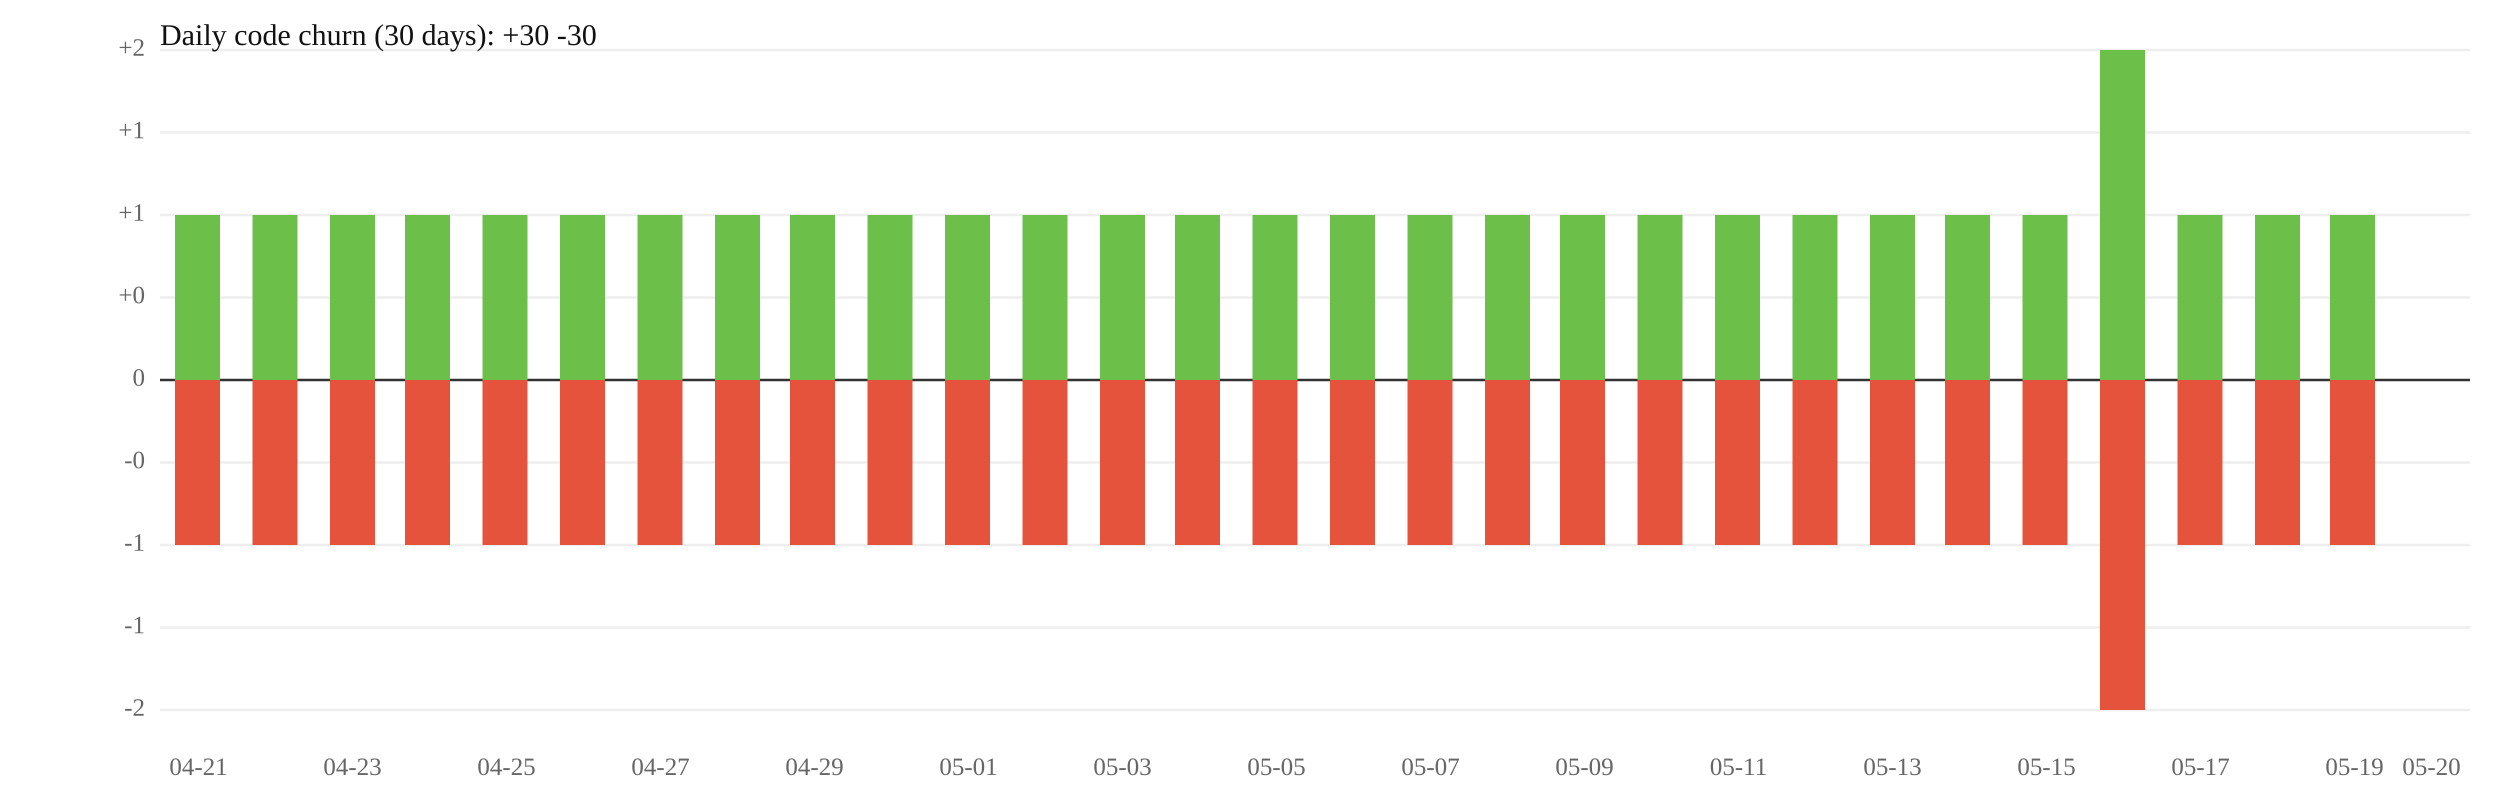
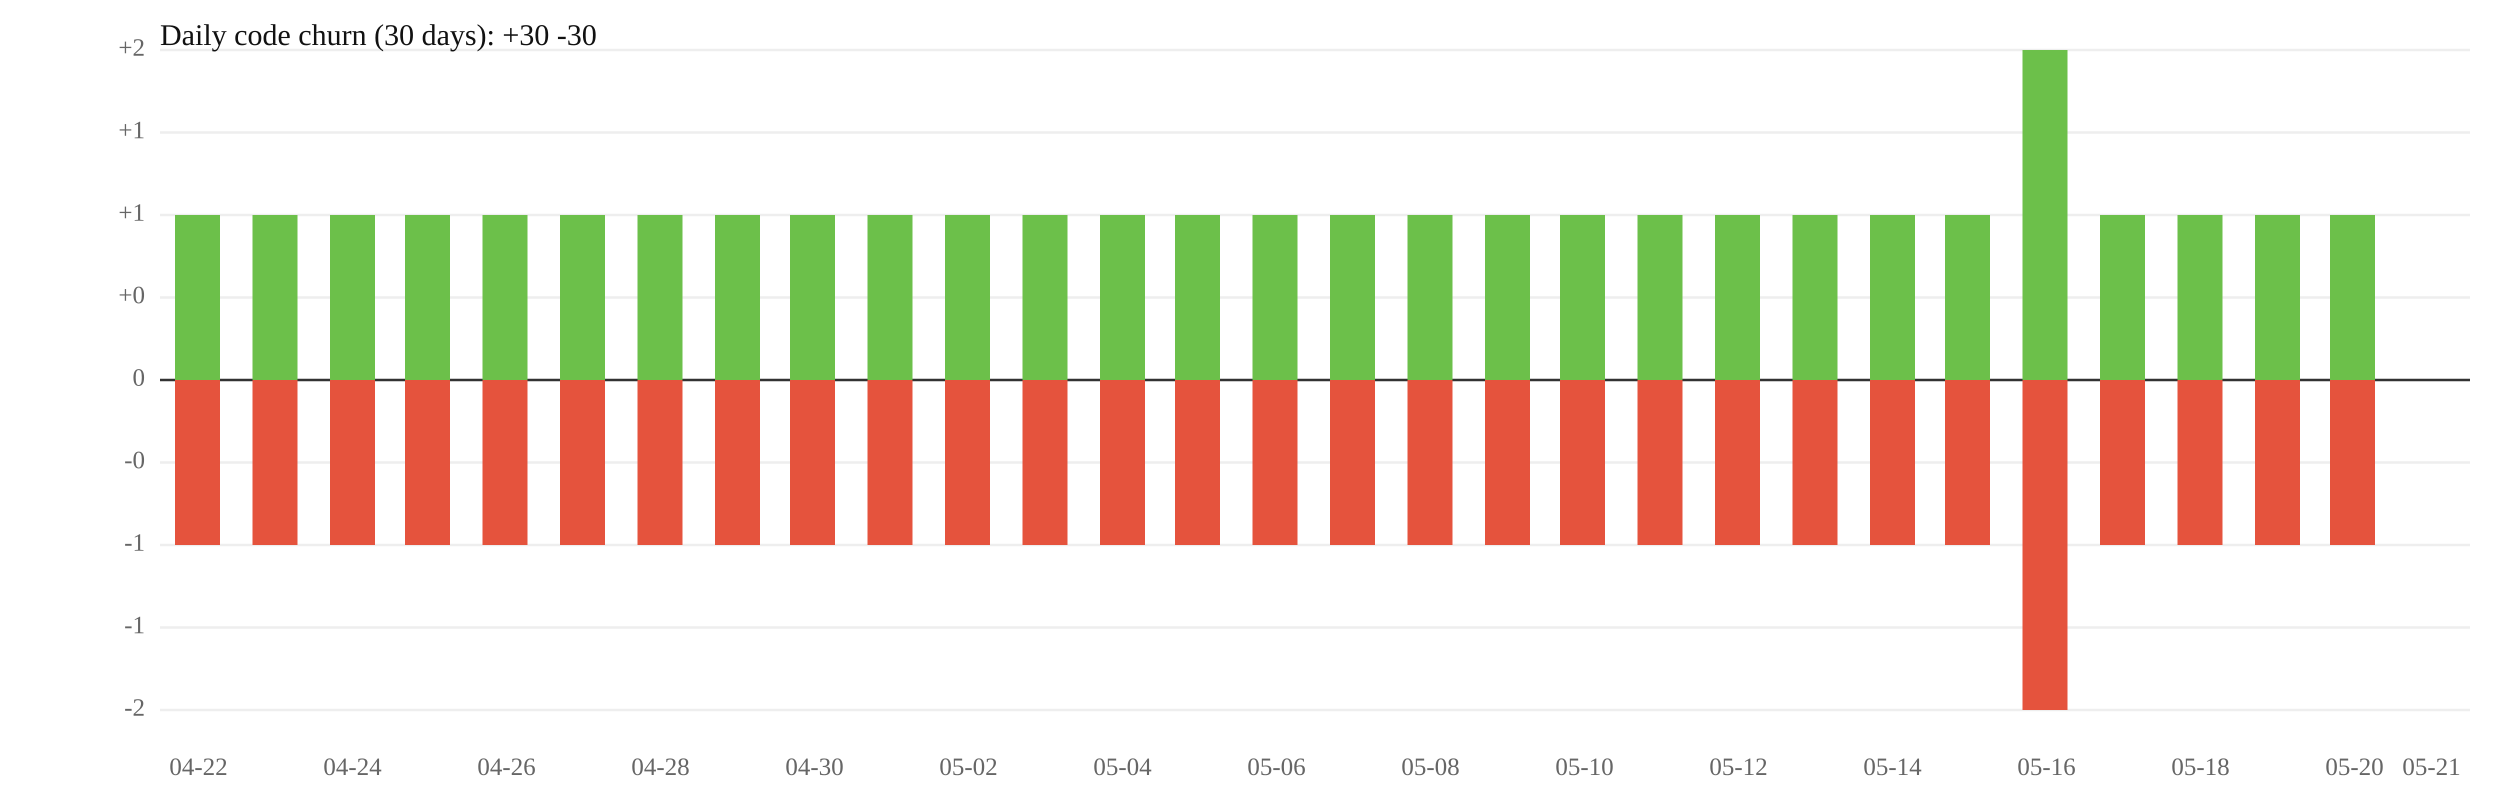
<svg xmlns="http://www.w3.org/2000/svg" width="1000" height="320" viewBox="0 0 1000 320">
  <rect width="100%" height="100%" fill="white" />
  <line x1="64" y1="119" x2="988" y2="119" stroke="#eee" />
  <line x1="64" y1="185" x2="988" y2="185" stroke="#eee" />
  <text x="58" y="119" font-size="10" text-anchor="end" dominant-baseline="middle" fill="#666">+0</text>
  <text x="58" y="185" font-size="10" text-anchor="end" dominant-baseline="middle" fill="#666">-0</text>
  <line x1="64" y1="86" x2="988" y2="86" stroke="#eee" />
  <line x1="64" y1="218" x2="988" y2="218" stroke="#eee" />
  <text x="58" y="86" font-size="10" text-anchor="end" dominant-baseline="middle" fill="#666">+1</text>
  <text x="58" y="218" font-size="10" text-anchor="end" dominant-baseline="middle" fill="#666">-1</text>
  <line x1="64" y1="53" x2="988" y2="53" stroke="#eee" />
  <line x1="64" y1="251" x2="988" y2="251" stroke="#eee" />
  <text x="58" y="53" font-size="10" text-anchor="end" dominant-baseline="middle" fill="#666">+1</text>
  <text x="58" y="251" font-size="10" text-anchor="end" dominant-baseline="middle" fill="#666">-1</text>
  <line x1="64" y1="20" x2="988" y2="20" stroke="#eee" />
  <line x1="64" y1="284" x2="988" y2="284" stroke="#eee" />
  <text x="58" y="20" font-size="10" text-anchor="end" dominant-baseline="middle" fill="#666">+2</text>
  <text x="58" y="284" font-size="10" text-anchor="end" dominant-baseline="middle" fill="#666">-2</text>
  <line x1="64" y1="152" x2="988" y2="152" stroke="#333" />
  <text x="58" y="152" font-size="10" text-anchor="end" dominant-baseline="middle" fill="#666">0</text>
  <rect x="70" y="86" width="18" height="66" fill="#6cc04a" />
  <rect x="70" y="152" width="18" height="66" fill="#e5533d" />
  <rect x="101" y="86" width="18" height="66" fill="#6cc04a" />
  <rect x="101" y="152" width="18" height="66" fill="#e5533d" />
  <rect x="132" y="86" width="18" height="66" fill="#6cc04a" />
  <rect x="132" y="152" width="18" height="66" fill="#e5533d" />
  <rect x="162" y="86" width="18" height="66" fill="#6cc04a" />
  <rect x="162" y="152" width="18" height="66" fill="#e5533d" />
  <rect x="193" y="86" width="18" height="66" fill="#6cc04a" />
  <rect x="193" y="152" width="18" height="66" fill="#e5533d" />
  <rect x="224" y="86" width="18" height="66" fill="#6cc04a" />
  <rect x="224" y="152" width="18" height="66" fill="#e5533d" />
  <rect x="255" y="86" width="18" height="66" fill="#6cc04a" />
  <rect x="255" y="152" width="18" height="66" fill="#e5533d" />
  <rect x="286" y="86" width="18" height="66" fill="#6cc04a" />
  <rect x="286" y="152" width="18" height="66" fill="#e5533d" />
  <rect x="316" y="86" width="18" height="66" fill="#6cc04a" />
  <rect x="316" y="152" width="18" height="66" fill="#e5533d" />
  <rect x="347" y="86" width="18" height="66" fill="#6cc04a" />
  <rect x="347" y="152" width="18" height="66" fill="#e5533d" />
  <rect x="378" y="86" width="18" height="66" fill="#6cc04a" />
  <rect x="378" y="152" width="18" height="66" fill="#e5533d" />
  <rect x="409" y="86" width="18" height="66" fill="#6cc04a" />
  <rect x="409" y="152" width="18" height="66" fill="#e5533d" />
  <rect x="440" y="86" width="18" height="66" fill="#6cc04a" />
  <rect x="440" y="152" width="18" height="66" fill="#e5533d" />
  <rect x="470" y="86" width="18" height="66" fill="#6cc04a" />
  <rect x="470" y="152" width="18" height="66" fill="#e5533d" />
  <rect x="501" y="86" width="18" height="66" fill="#6cc04a" />
  <rect x="501" y="152" width="18" height="66" fill="#e5533d" />
  <rect x="532" y="86" width="18" height="66" fill="#6cc04a" />
  <rect x="532" y="152" width="18" height="66" fill="#e5533d" />
  <rect x="563" y="86" width="18" height="66" fill="#6cc04a" />
  <rect x="563" y="152" width="18" height="66" fill="#e5533d" />
  <rect x="594" y="86" width="18" height="66" fill="#6cc04a" />
  <rect x="594" y="152" width="18" height="66" fill="#e5533d" />
  <rect x="624" y="86" width="18" height="66" fill="#6cc04a" />
  <rect x="624" y="152" width="18" height="66" fill="#e5533d" />
  <rect x="655" y="86" width="18" height="66" fill="#6cc04a" />
  <rect x="655" y="152" width="18" height="66" fill="#e5533d" />
  <rect x="686" y="86" width="18" height="66" fill="#6cc04a" />
  <rect x="686" y="152" width="18" height="66" fill="#e5533d" />
  <rect x="717" y="86" width="18" height="66" fill="#6cc04a" />
  <rect x="717" y="152" width="18" height="66" fill="#e5533d" />
  <rect x="748" y="86" width="18" height="66" fill="#6cc04a" />
  <rect x="748" y="152" width="18" height="66" fill="#e5533d" />
  <rect x="778" y="86" width="18" height="66" fill="#6cc04a" />
  <rect x="778" y="152" width="18" height="66" fill="#e5533d" />
-   <rect x="809" y="86" width="18" height="66" fill="#6cc04a" />
-   <rect x="809" y="152" width="18" height="66" fill="#e5533d" />
-   <rect x="840" y="20" width="18" height="132" fill="#6cc04a" />
-   <rect x="840" y="152" width="18" height="132" fill="#e5533d" />
+   <rect x="809" y="20" width="18" height="132" fill="#6cc04a" />
+   <rect x="809" y="152" width="18" height="132" fill="#e5533d" />
+   <rect x="840" y="86" width="18" height="66" fill="#6cc04a" />
+   <rect x="840" y="152" width="18" height="66" fill="#e5533d" />
  <rect x="871" y="86" width="18" height="66" fill="#6cc04a" />
  <rect x="871" y="152" width="18" height="66" fill="#e5533d" />
  <rect x="902" y="86" width="18" height="66" fill="#6cc04a" />
  <rect x="902" y="152" width="18" height="66" fill="#e5533d" />
  <rect x="932" y="86" width="18" height="66" fill="#6cc04a" />
  <rect x="932" y="152" width="18" height="66" fill="#e5533d" />
-   <text x="79.4" y="310" font-size="10" text-anchor="middle" fill="#666">04-21</text>
-   <text x="141.0" y="310" font-size="10" text-anchor="middle" fill="#666">04-23</text>
-   <text x="202.6" y="310" font-size="10" text-anchor="middle" fill="#666">04-25</text>
-   <text x="264.2" y="310" font-size="10" text-anchor="middle" fill="#666">04-27</text>
-   <text x="325.8" y="310" font-size="10" text-anchor="middle" fill="#666">04-29</text>
-   <text x="387.4" y="310" font-size="10" text-anchor="middle" fill="#666">05-01</text>
-   <text x="449.0" y="310" font-size="10" text-anchor="middle" fill="#666">05-03</text>
-   <text x="510.6" y="310" font-size="10" text-anchor="middle" fill="#666">05-05</text>
-   <text x="572.2" y="310" font-size="10" text-anchor="middle" fill="#666">05-07</text>
-   <text x="633.8" y="310" font-size="10" text-anchor="middle" fill="#666">05-09</text>
-   <text x="695.4" y="310" font-size="10" text-anchor="middle" fill="#666">05-11</text>
-   <text x="757.0" y="310" font-size="10" text-anchor="middle" fill="#666">05-13</text>
-   <text x="818.6" y="310" font-size="10" text-anchor="middle" fill="#666">05-15</text>
-   <text x="880.2" y="310" font-size="10" text-anchor="middle" fill="#666">05-17</text>
-   <text x="941.8" y="310" font-size="10" text-anchor="middle" fill="#666">05-19</text>
-   <text x="972.6" y="310" font-size="10" text-anchor="middle" fill="#666">05-20</text>
+   <text x="79.4" y="310" font-size="10" text-anchor="middle" fill="#666">04-22</text>
+   <text x="141.0" y="310" font-size="10" text-anchor="middle" fill="#666">04-24</text>
+   <text x="202.6" y="310" font-size="10" text-anchor="middle" fill="#666">04-26</text>
+   <text x="264.2" y="310" font-size="10" text-anchor="middle" fill="#666">04-28</text>
+   <text x="325.8" y="310" font-size="10" text-anchor="middle" fill="#666">04-30</text>
+   <text x="387.4" y="310" font-size="10" text-anchor="middle" fill="#666">05-02</text>
+   <text x="449.0" y="310" font-size="10" text-anchor="middle" fill="#666">05-04</text>
+   <text x="510.6" y="310" font-size="10" text-anchor="middle" fill="#666">05-06</text>
+   <text x="572.2" y="310" font-size="10" text-anchor="middle" fill="#666">05-08</text>
+   <text x="633.8" y="310" font-size="10" text-anchor="middle" fill="#666">05-10</text>
+   <text x="695.4" y="310" font-size="10" text-anchor="middle" fill="#666">05-12</text>
+   <text x="757.0" y="310" font-size="10" text-anchor="middle" fill="#666">05-14</text>
+   <text x="818.6" y="310" font-size="10" text-anchor="middle" fill="#666">05-16</text>
+   <text x="880.2" y="310" font-size="10" text-anchor="middle" fill="#666">05-18</text>
+   <text x="941.8" y="310" font-size="10" text-anchor="middle" fill="#666">05-20</text>
+   <text x="972.6" y="310" font-size="10" text-anchor="middle" fill="#666">05-21</text>
  <text x="64" y="18" font-size="12" fill="#111">Daily code churn (30 days): +30  -30</text>
</svg>
